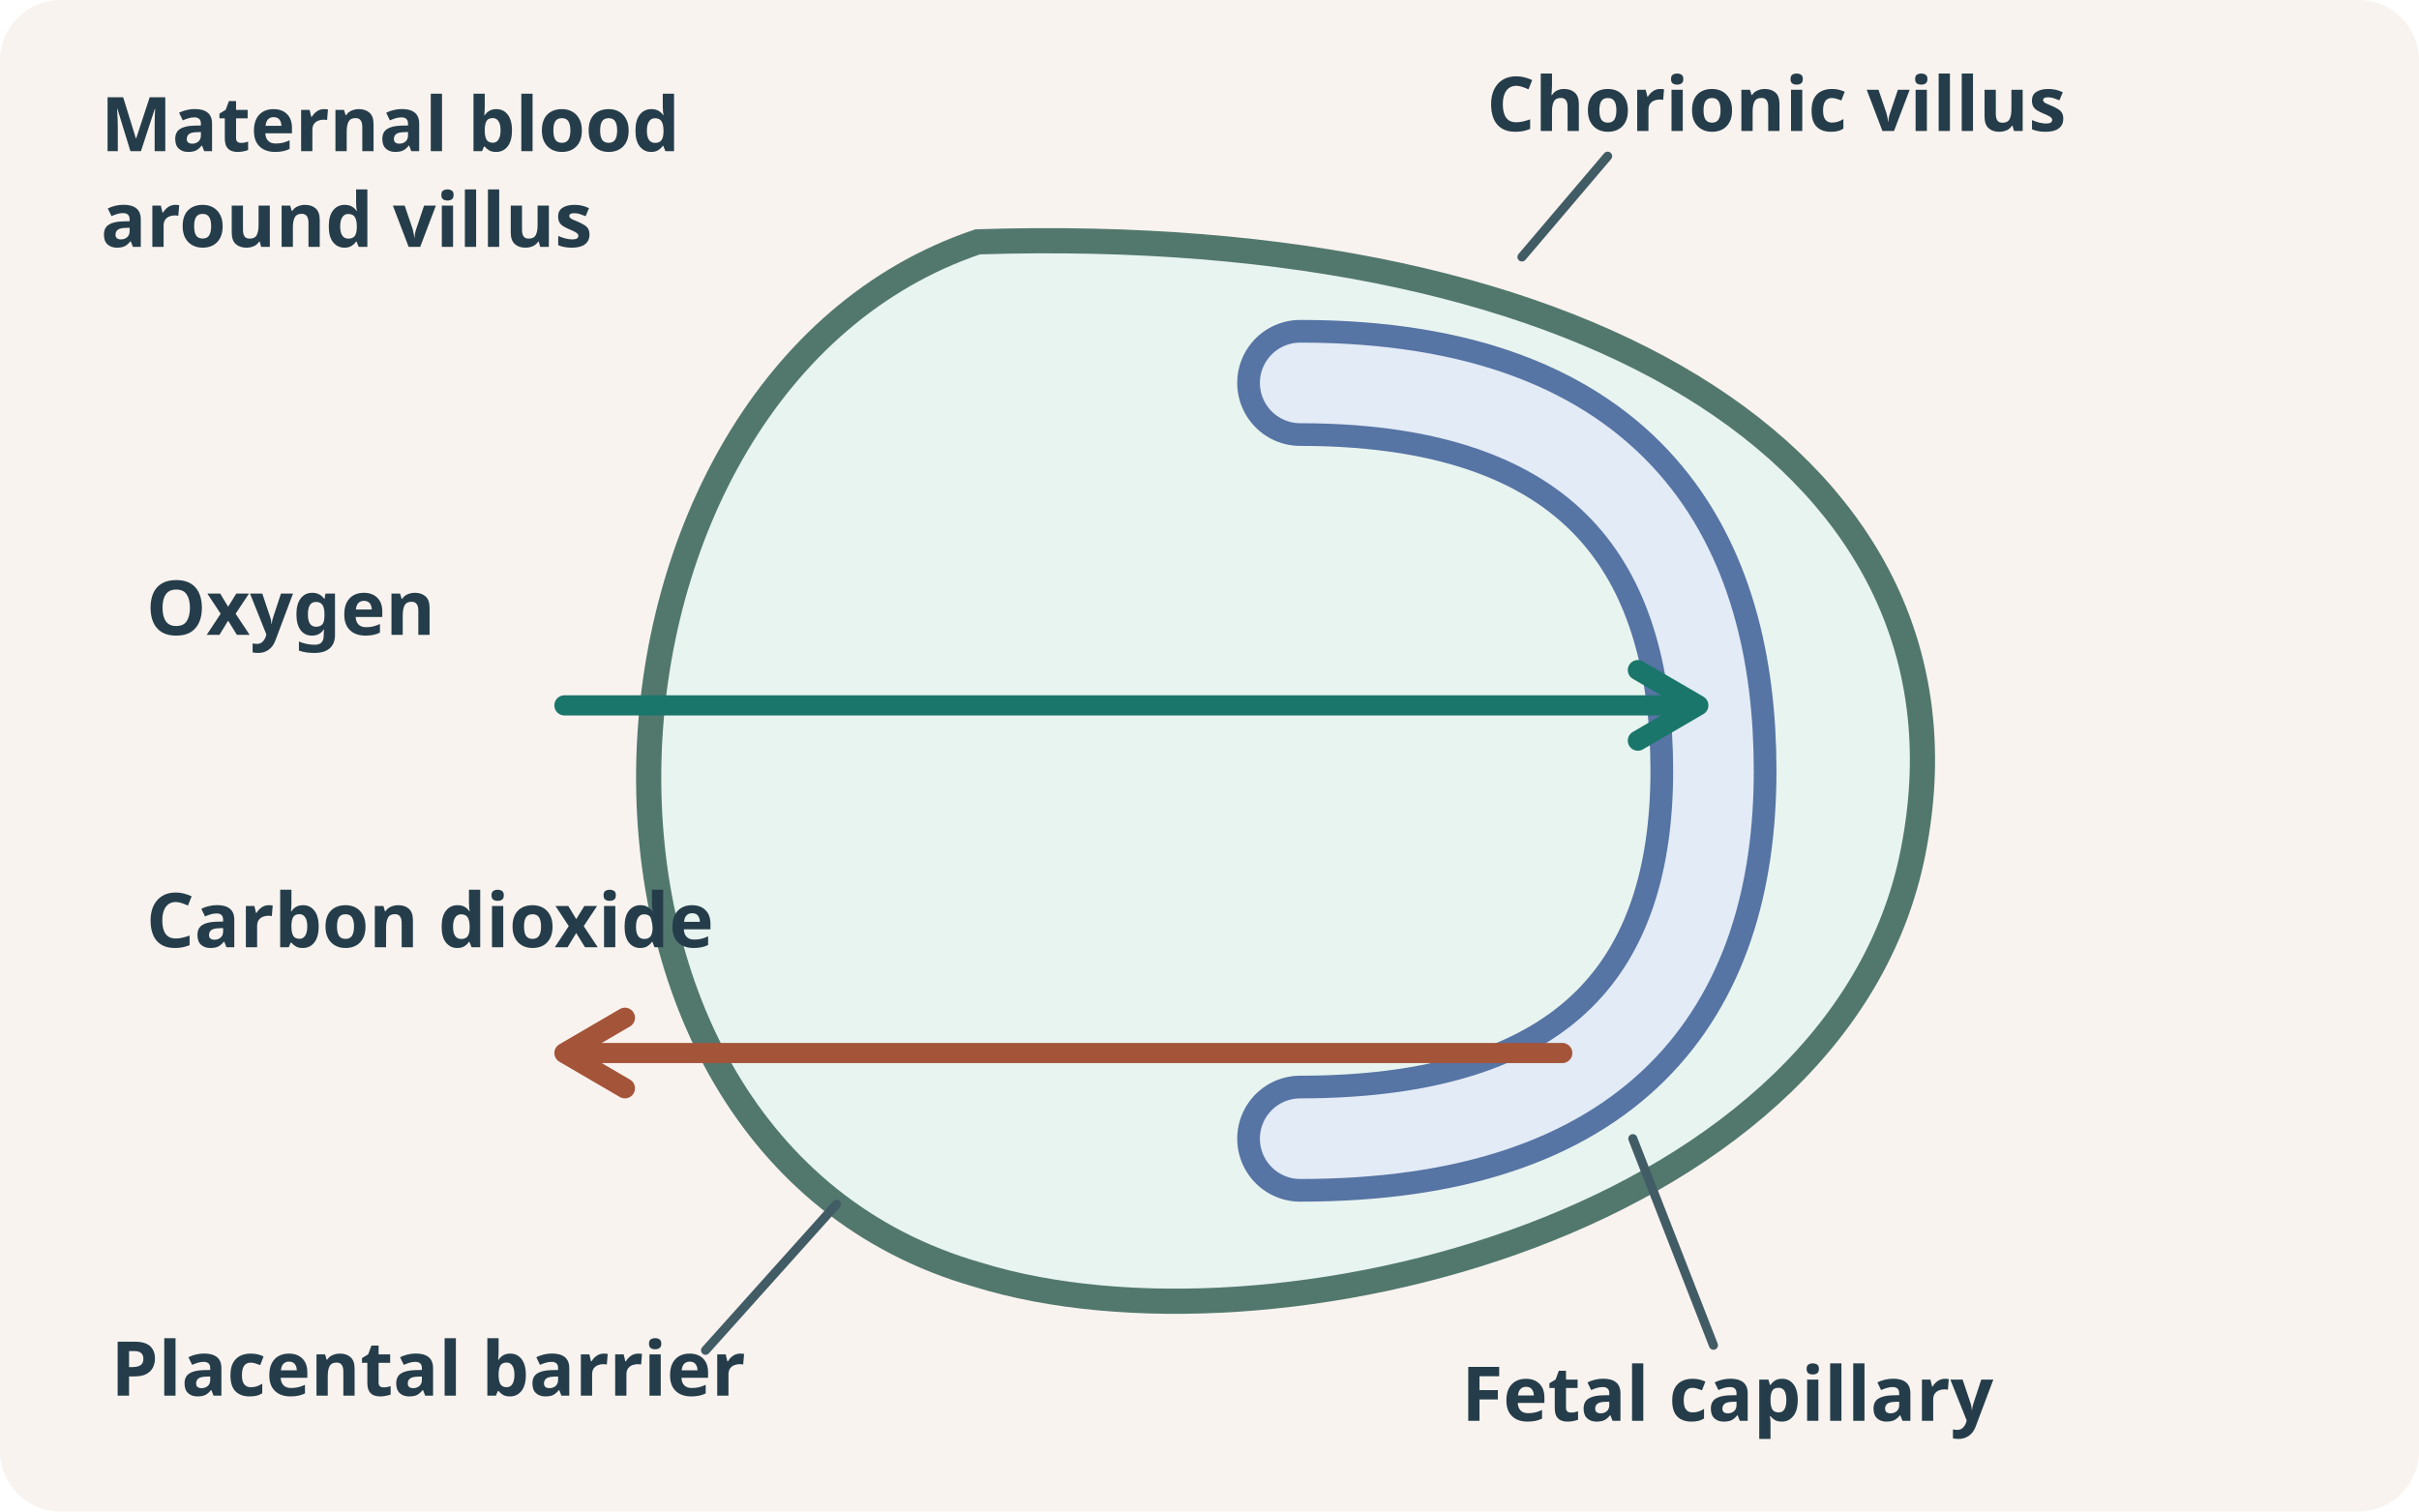
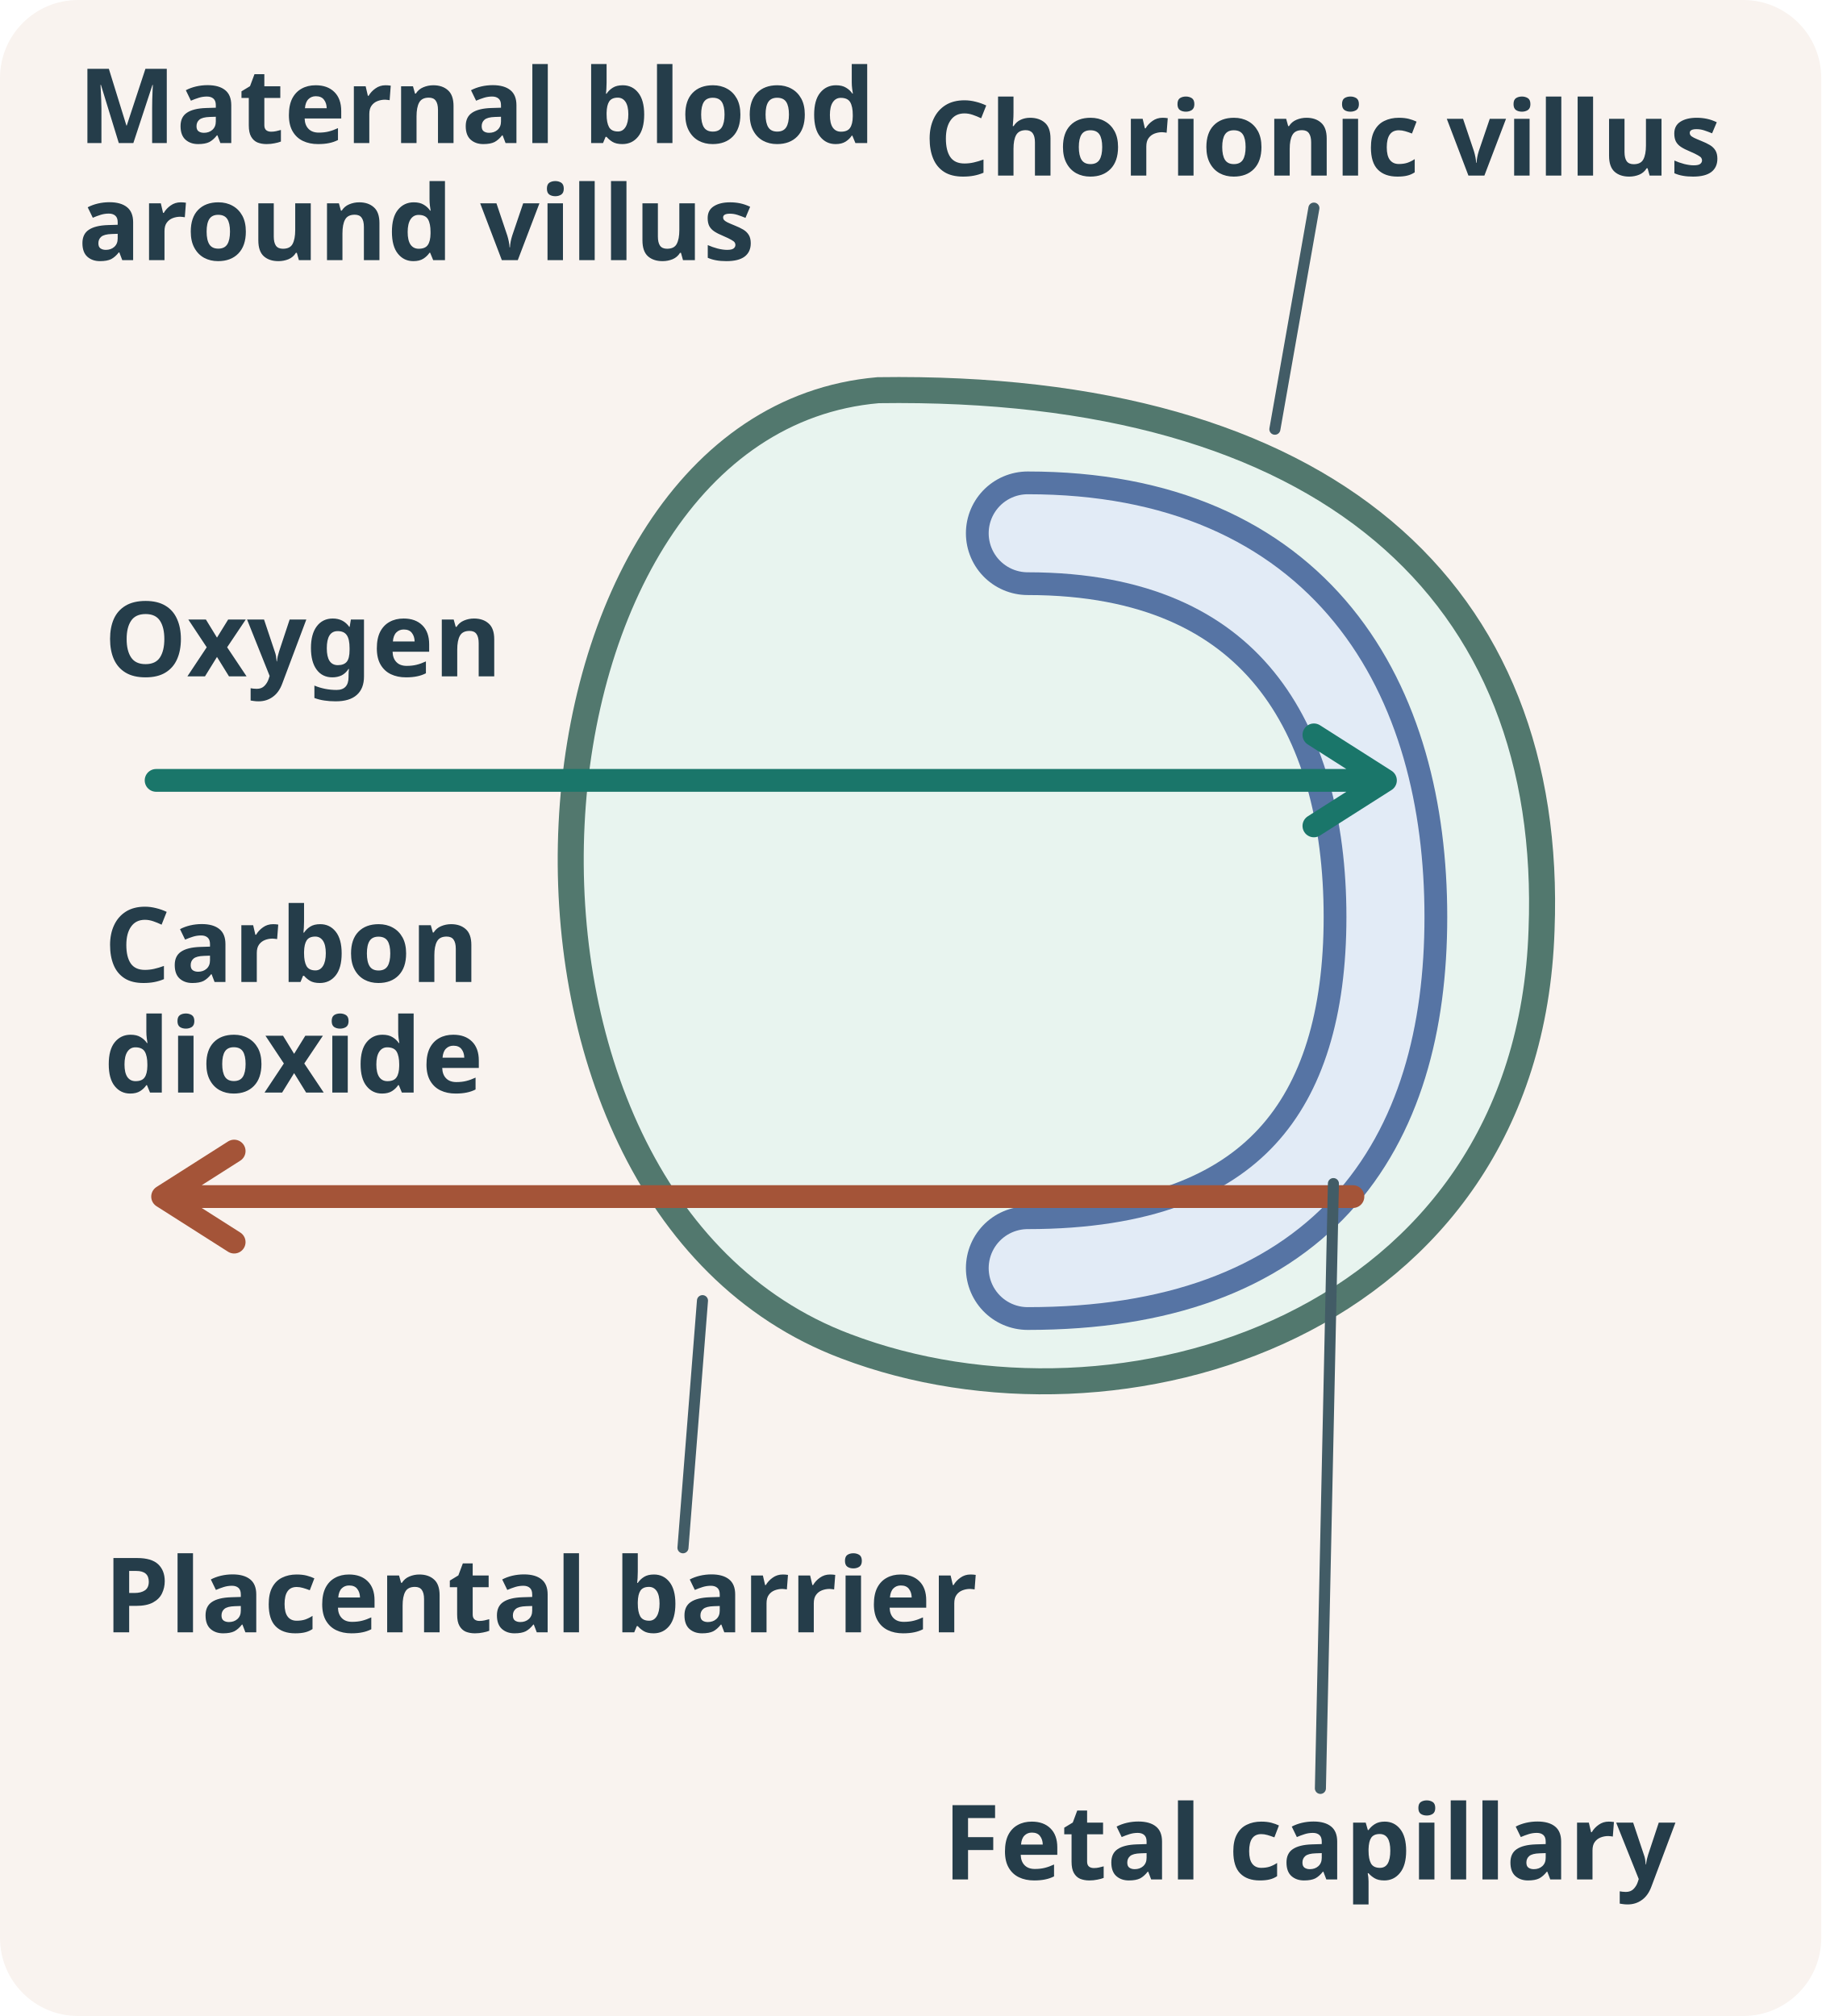
- <svg xmlns="http://www.w3.org/2000/svg" width="480" height="300" viewBox="0 0 480 300" role="img" aria-labelledby="title description">
-   <rect width="480" height="300" rx="12" fill="#f9f3ef" />
-   <path d="M194 48 C111 76 103 227 194 253 C252 271 367 243 380 167 C393 94 319 44 194 48Z" fill="#e8f4ef" stroke="#52786e" stroke-width="5" />
-   <path d="M258 76 C322 76 340 112 340 153 C340 196 318 226 258 226" fill="none" stroke="#5674a4" stroke-width="25" stroke-linecap="round" />
-   <path d="M258 76 C322 76 340 112 340 153 C340 196 318 226 258 226" fill="none" stroke="#e2ebf6" stroke-width="16" stroke-linecap="round" />
-   <g font-family="system-ui, sans-serif" fill="#253d4a" font-size="15" font-weight="600">
-     <text x="20" y="30">Maternal blood</text>
-     <text x="20" y="49">around villus</text>
-     <text x="295" y="26">Chorionic villus</text>
-     <text x="290" y="282">Fetal capillary</text>
-     <text x="29" y="126">Oxygen</text>
-     <text x="29" y="188">Carbon dioxide</text>
-     <text x="22" y="277">Placental barrier</text>
+ <svg xmlns="http://www.w3.org/2000/svg" width="280" height="310" viewBox="0 0 280 310" role="img" aria-labelledby="title description">
+   <rect width="280" height="310" rx="12" fill="#f9f3ef" />
+   <path d="M135 60 C77 65 69 184 130 207 C172 223 235 204 237 143 C239 91 204 59 135 60Z" fill="#e8f4ef" stroke="#52786e" stroke-width="4" />
+   <path d="M158 82 C198 82 213 109 213 141 C213 173 198 195 158 195" fill="none" stroke="#5674a4" stroke-width="19" stroke-linecap="round" />
+   <path d="M158 82 C198 82 213 109 213 141 C213 173 198 195 158 195" fill="none" stroke="#e2ebf6" stroke-width="12" stroke-linecap="round" />
+   <g font-family="system-ui, sans-serif" fill="#253d4a" font-size="16" font-weight="600">
+     <text x="12" y="22">Maternal blood</text>
+     <text x="12" y="40">around villus</text>
+     <text x="16" y="104">Oxygen</text>
+     <text x="16" y="151">Carbon</text>
+     <text x="16" y="168">dioxide</text>
+     <text x="16" y="251">Placental barrier</text>
+     <text x="145" y="289">Fetal capillary</text>
+     <text x="142" y="27">Chorionic villus</text>
  </g>
  <g fill="none" stroke-linecap="round" stroke-linejoin="round">
-     <path d="M112 140H337 M325 133l12 7-12 7" stroke="#1a766a" stroke-width="4" />
-     <path d="M310 209H112 M124 202l-12 7 12 7" stroke="#a45438" stroke-width="4" />
-     <path d="M140 268L166 239 M340 267L324 226 M319 31L302 51" stroke="#425c66" stroke-width="1.8" />
+     <path d="M24 120H213 M202 113l11 7-11 7" stroke="#1a766a" stroke-width="3.5" />
+     <path d="M208 184H25 M36 177l-11 7 11 7" stroke="#a45438" stroke-width="3.5" />
+     <path d="M105 238L108 200 M203 275L205 182 M202 32L196 66" stroke="#425c66" stroke-width="1.7" />
  </g>
</svg>
